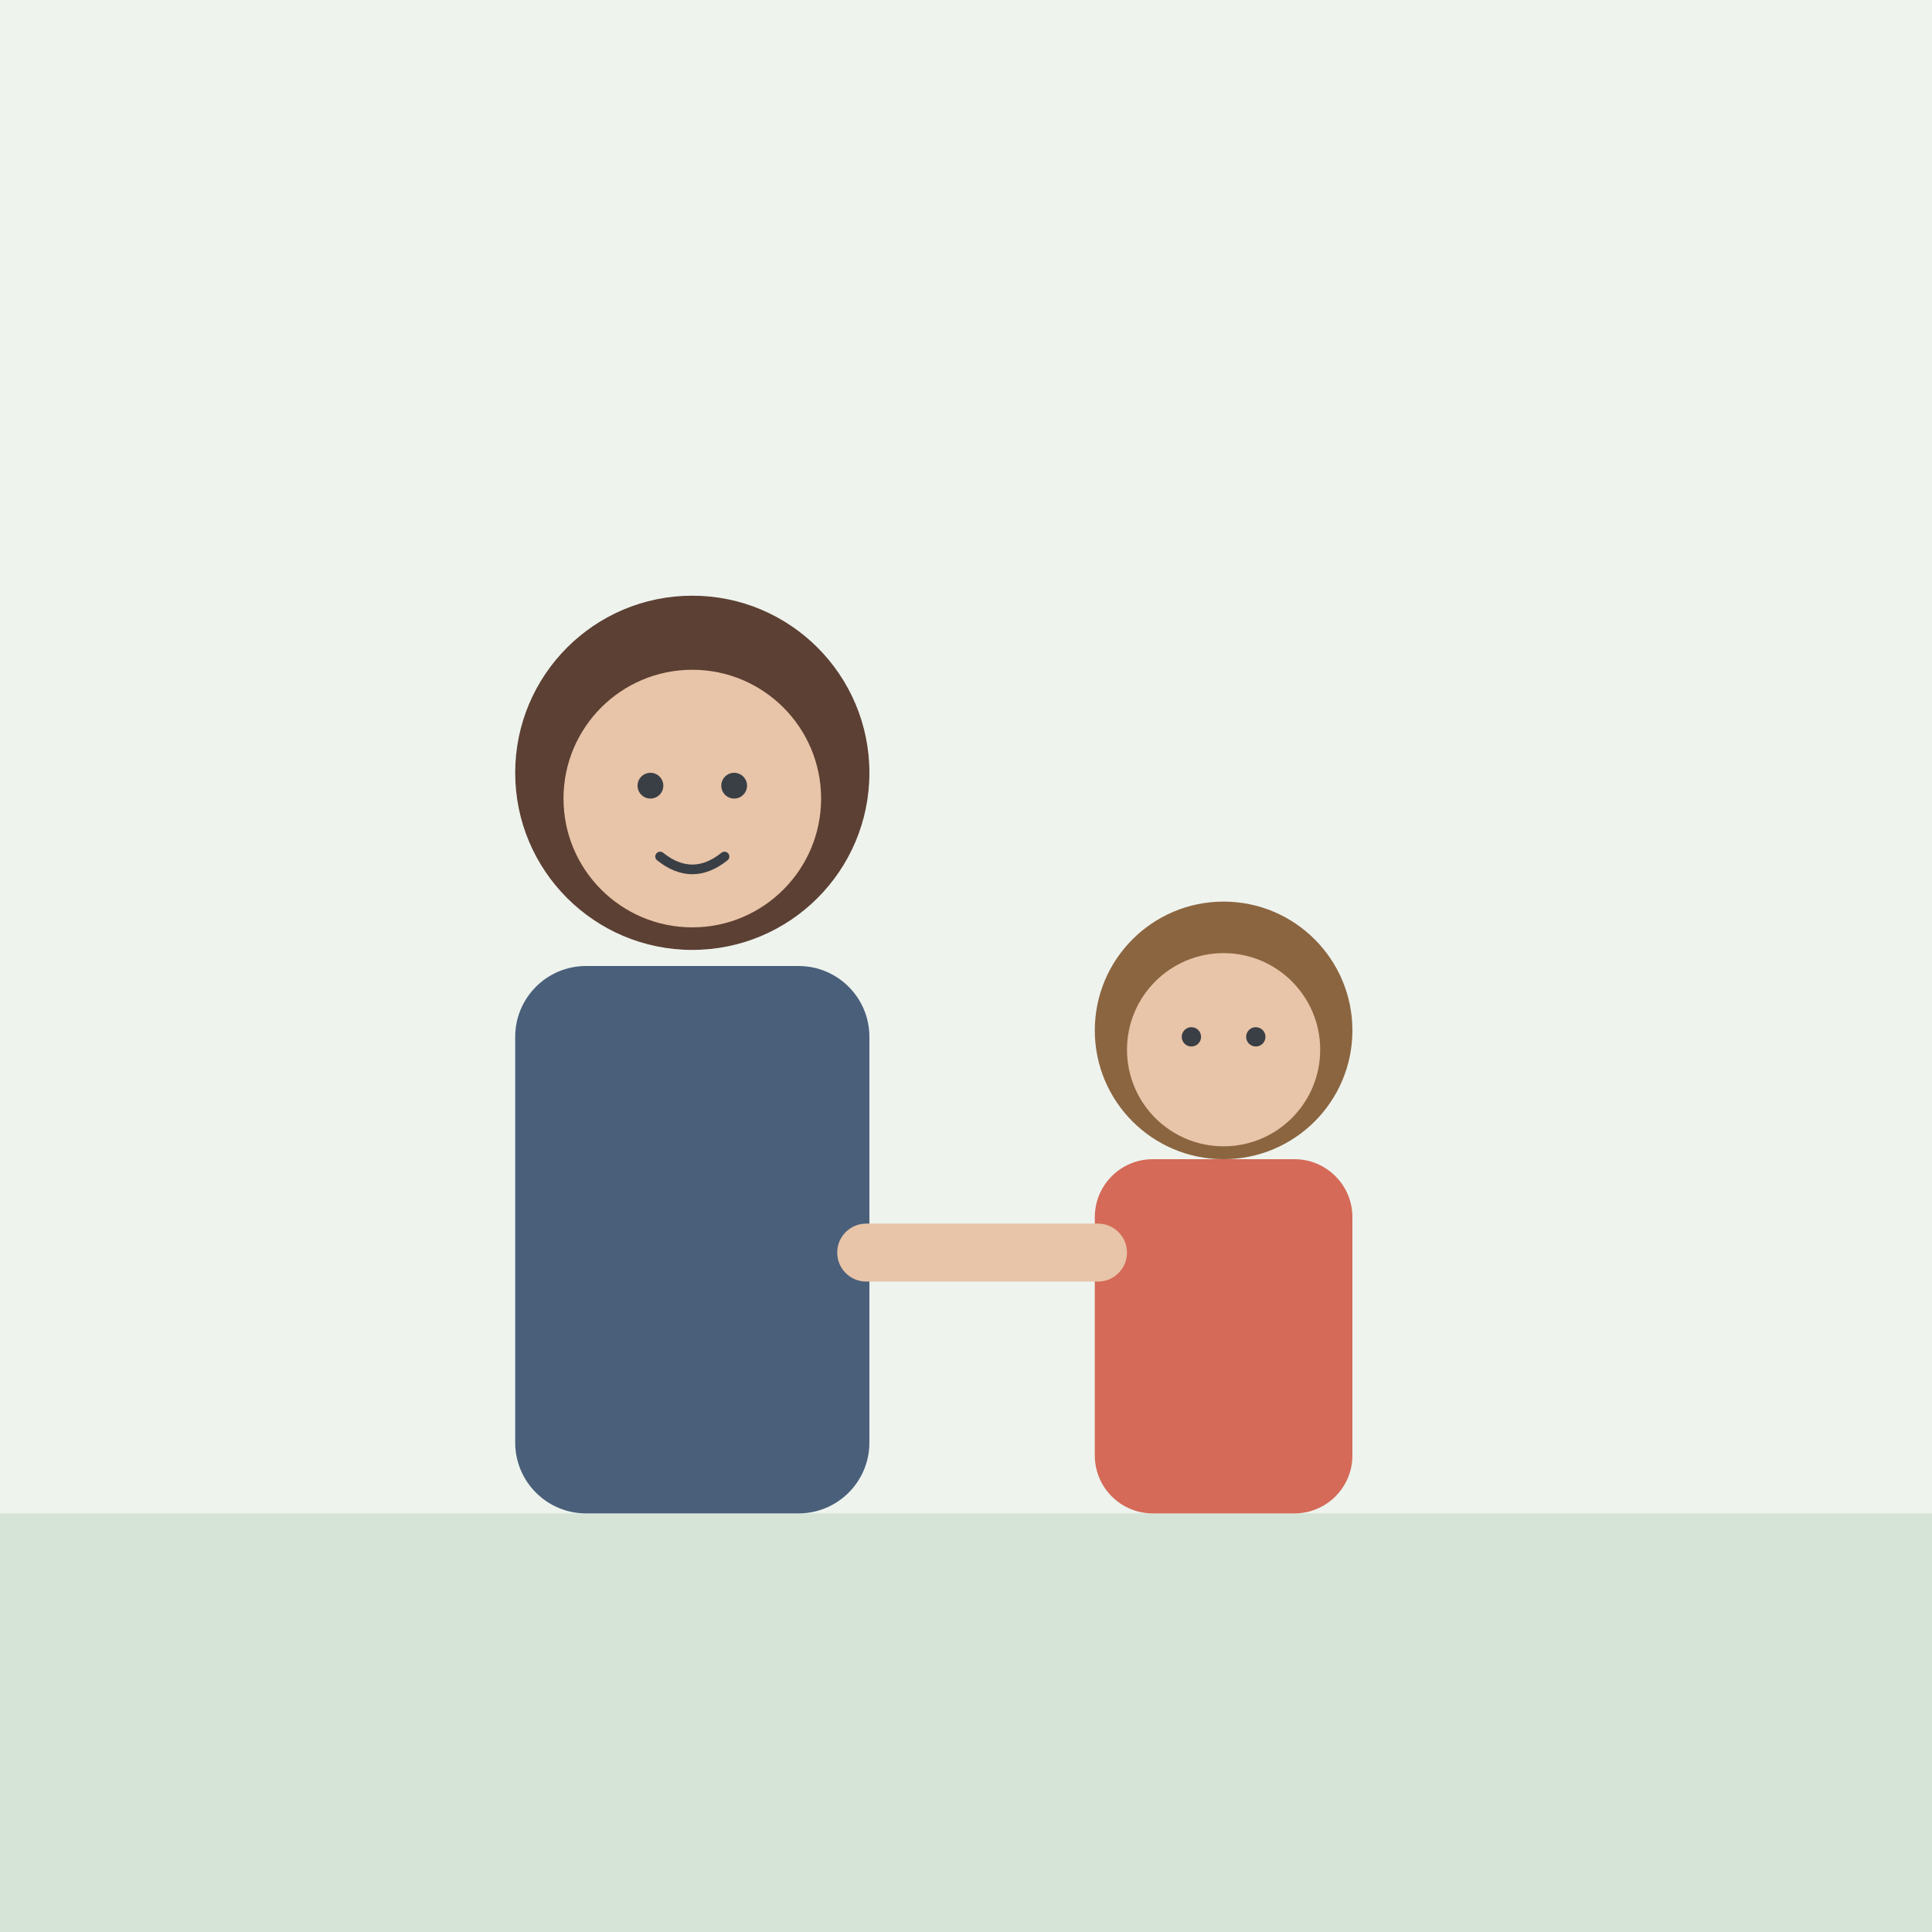
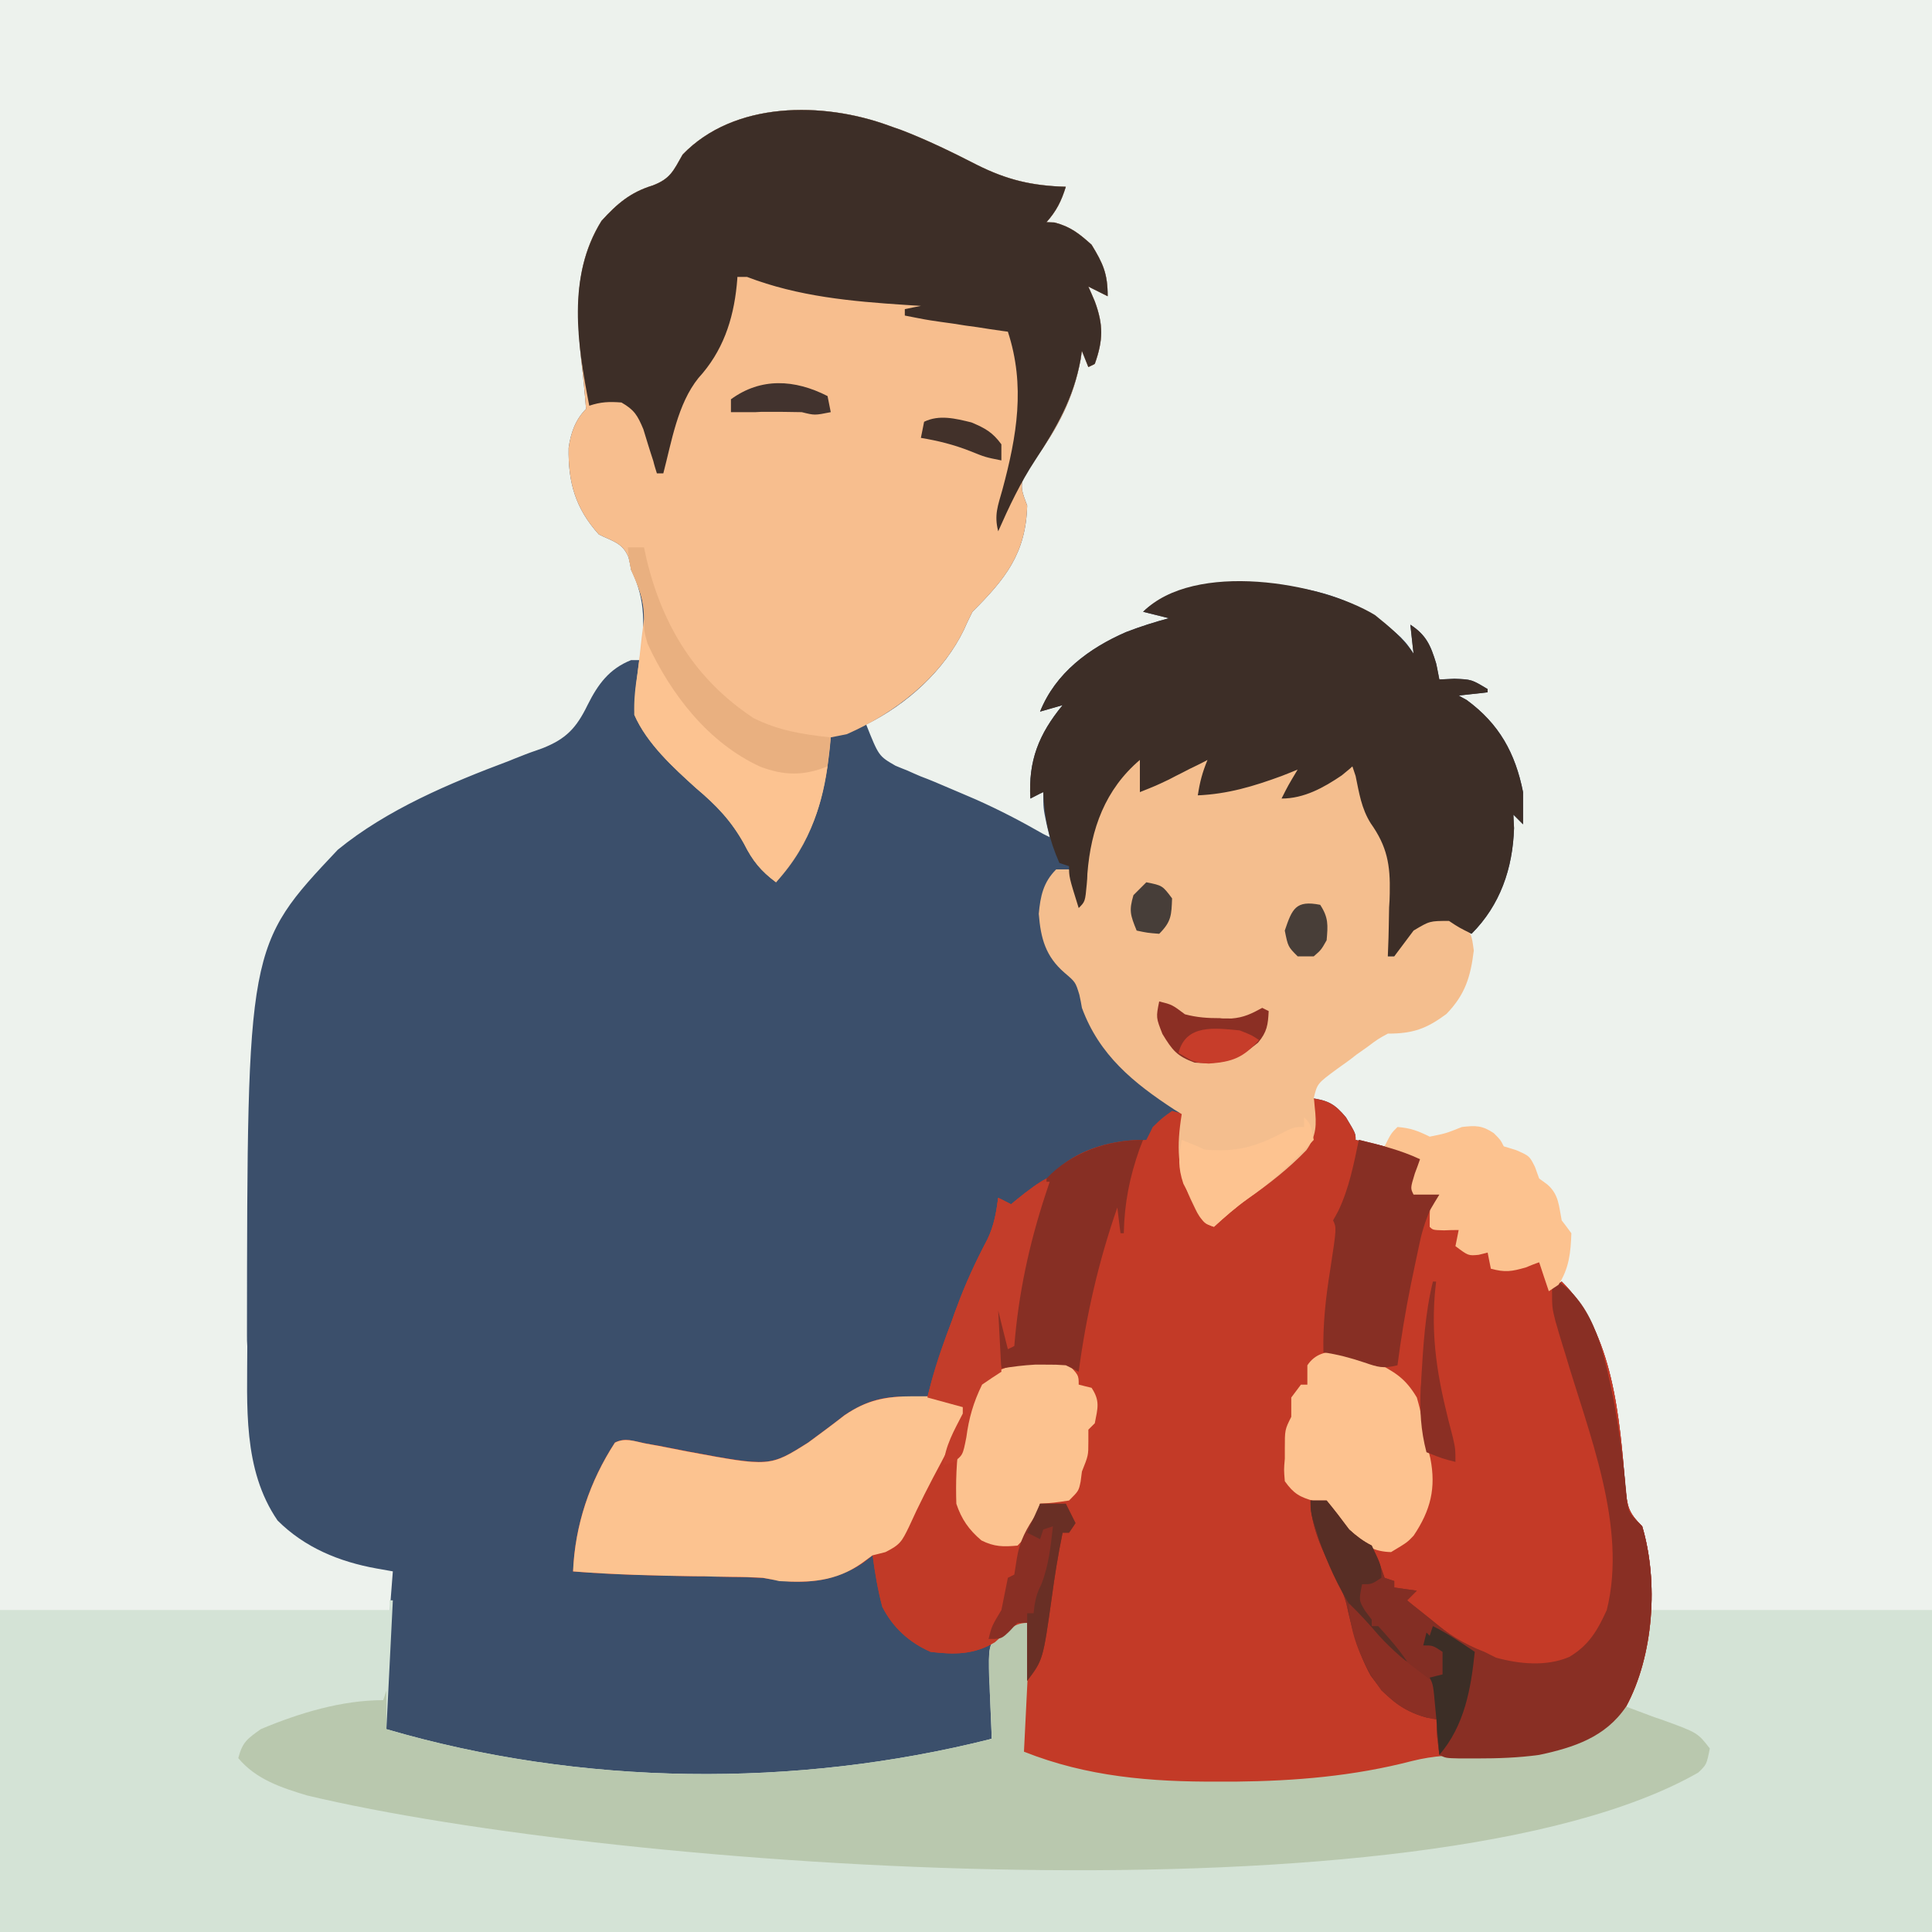
- <svg xmlns="http://www.w3.org/2000/svg" width="600" height="600" viewBox="0 0 600 600" role="img" aria-label="Father">
-   <rect width="600" height="600" fill="#EEF3EE" />
-   <rect y="470" width="600" height="130" fill="#D5E4D7" />
-   <rect x="160" y="300" width="110" height="170" rx="22" fill="#4A5F7A" />
-   <circle cx="215" cy="240" r="55" fill="#5C4033" />
-   <circle cx="215" cy="248" r="40" fill="#E8C4A8" />
-   <circle cx="202" cy="244" r="4" fill="#3A3F45" />
-   <circle cx="228" cy="244" r="4" fill="#3A3F45" />
-   <path d="M205 266 Q215 274 225 266" fill="none" stroke="#3A3F45" stroke-width="3" stroke-linecap="round" />
-   <rect x="340" y="360" width="80" height="110" rx="18" fill="#D46A57" />
-   <circle cx="380" cy="320" r="40" fill="#8B6540" />
-   <circle cx="380" cy="326" r="30" fill="#E8C4A8" />
-   <circle cx="370" cy="322" r="3" fill="#3A3F45" />
-   <circle cx="390" cy="322" r="3" fill="#3A3F45" />
-   <rect x="260" y="380" width="90" height="18" rx="9" fill="#E8C4A8" />
+ <svg xmlns="http://www.w3.org/2000/svg" version="1.1" width="600" height="600" viewBox="0 0 600 600" role="img" aria-label="Father">
+   <path d="M0 0 C198 0 396 0 600 0 C600 198 600 396 600 600 C402 600 204 600 0 600 C0 402 0 204 0 0 Z " fill="#EDF2ED" transform="translate(0,0)" />
+   <path d="M0 0 C1.2 0.4 2.4 0.9 3.7 1.3 C11.8 4.4 19.6 8.2 27.4 12.2 C36.8 16.9 44.5 18.7 55 19 C53.6 23.5 52.1 26.5 49 30 C49.8 30 50.6 30.1 51.5 30.1 C56.5 31.4 59.2 33.6 63 37 C66.6 42.9 68 46 68 53 C66 52 64 51 62 50 C62.7 51.5 63.3 53 64 54.6 C66.7 61.9 66.6 66.7 64 74 C63.3 74.3 62.7 74.7 62 75 C61.3 73.3 60.7 71.7 60 70 C59.9 70.9 59.7 71.7 59.6 72.6 C57.6 83.4 53.7 91.7 47.5 100.7 C46.6 101.9 45.8 103.1 44.9 104.4 C44.5 104.9 44.5 104.9 42.5 107.7 C40.5 112 41.4 113.7 43 118 C42.6 133 36.1 140.9 26 151 C25.1 152.8 24.2 154.6 23.4 156.5 C17.2 169.3 5.7 179.7 -7 186 C-3.1 195.8 -3.1 195.8 2.1 198.8 C3.3 199.3 4.5 199.8 5.8 200.3 C7.1 200.9 8.5 201.5 9.9 202.1 C11.3 202.6 12.7 203.2 14.2 203.8 C17.1 205 20 206.3 22.9 207.5 C24.3 208.1 25.7 208.7 27.1 209.3 C34.3 212.5 41.2 216.1 48 220 C48.7 220.3 49.3 220.7 50 221 C49.7 219.6 49.3 218.2 49 216.8 C48 212 48 212 48 207 C47.3 207.3 47.3 207.3 44 209 C43.3 197.3 46.6 189 54 180 C52.8 180.3 52.8 180.3 47 182 C51.8 170 62.2 162.3 73.7 157.3 C78.1 155.6 82.5 154.2 87 153 C84.4 152.3 81.7 151.7 79 151 C86.9 143.1 104.4 142.9 114.7 142.6 C131.9 142.8 146.3 147.1 159 158.9 C161 161 161 161 163 164 C162.7 161 162.3 158.1 162 155 C166.9 158.2 168.3 161.4 170 167 C170.3 168.7 170.7 170.3 171 172 C172.5 171.9 174.1 171.9 175.7 171.8 C181 172 181 172 186 175 C186 175.3 186 175.7 186 176 C183 176.3 180.1 176.7 177 177 C177.8 177.5 178.6 177.9 179.5 178.4 C189.6 185.8 194.6 194.9 197 207 C197 210.3 197 213.7 197 217 C196.5 216.5 196.5 216.5 194 214 C194 214.7 194 214.7 194.2 218.2 C193.8 230.7 189.9 242.1 181 251 C177 249 177 249 174 247 C168 247 168 247 163 250 C161 252.7 159 255.3 157 258 C156.3 258 155.7 258 155 258 C155 257.1 155.1 256.2 155.1 255.3 C155.3 251.1 155.3 246.9 155.4 242.8 C155.5 241.3 155.6 239.9 155.6 238.4 C155.8 229.6 154.8 223.9 149.7 216.7 C146.8 212.1 146.1 207.3 145 202 C144.7 201 144.3 200 144 199 C142.9 199.9 141.8 200.8 140.7 201.8 C135.1 205.6 129 209 122 209 C124 205 124 205 127 200 C125.4 200.7 123.7 201.3 122 202 C113.3 205.2 105.3 207.6 96 208 C96.6 203.9 97.4 200.9 99 197 C97.9 197.6 96.8 198.1 95.7 198.7 C95 199 95 199 91.3 200.9 C89.9 201.6 88.5 202.3 87 203.1 C83 205 83 205 78 207 C78 203.7 78 200.4 78 197 C67.2 206.2 62.8 218.4 61.7 232.3 C61.7 233.4 61.6 234.4 61.5 235.6 C61 241 61 241 59 243 C58.5 241 58.5 241 56 231 C51 233 51 233 49.2 236 C46.6 244.9 47.8 251.9 52 260 C53.2 260.9 54.3 261.9 55.5 262.8 C59.9 266.8 60.5 270.1 62 275.7 C66.1 289.2 76.5 296.6 87.9 304 C91 306 91 306 92 307 C92.2 311.2 92 315 91.2 319.2 C90.9 325 92.3 328 94.9 333.1 C95.7 334.6 96.4 336.1 97.2 337.6 C97.8 338.7 98.4 339.8 99 341 C102.6 339.2 105.1 337.4 108.2 334.8 C111.6 331.9 115.1 329.2 118.7 326.4 C120.1 325.3 121.5 324.2 123 323 C124.5 321.8 126 320.6 127.6 319.4 C132.2 313.5 131.8 309.2 131 302 C136.4 302.7 138.5 303.8 142 308 C145 313 145 313 145 315 C145.9 315.2 146.7 315.4 147.6 315.6 C153.7 316.9 159.4 318.2 165 321 C164.5 322.4 164 323.9 163.4 325.4 C162 330 162 330 163 332 C165.6 332 168.3 332 171 332 C170.3 333.3 169.7 334.6 169 336 C169 338 169 340 169 342 C170.1 342 171.2 342 172.3 342 C174.5 342 176.8 342 179 342 C178.3 342.7 177.7 343.3 177 344 C177.3 345.6 177.7 347.3 178 349 C182 350 182 350 187 349 C187 351 187 353 187 355 C192.1 354.5 197 354 202 353 C203.3 355.6 204.6 358.3 206 361 C207 360.3 208 359.7 209 359 C225.1 374.8 227 401.6 228.8 423 C229.4 428.9 229.6 430.6 234 435 C239.1 452.2 237.6 475.1 229 491 C222.6 500.5 212.8 503.7 202 506 C196.1 506.9 190.4 507 184.4 506.9 C175.1 506.7 166.7 507.1 157.7 509.9 C123.7 519.9 76.2 519.6 43 507 C41 505 41 505 41 501.1 C41.1 499.4 41.1 497.8 41.2 496.1 C41.3 494.3 41.4 492.5 41.5 490.6 C41.6 488.7 41.8 486.8 41.9 484.9 C42 483 42.1 481.1 42.2 479.1 C42.5 474.4 42.7 469.7 43 465 C40 465 40 465 36.4 467 C31.3 473 32 478.7 32.1 486.4 C32 487.8 32 489.2 32 490.6 C32 494.1 32 497.5 32 501 C4.2 510.7 -25.2 512.4 -54.4 512.3 C-55.5 512.3 -56.5 512.3 -57.6 512.3 C-142.9 512.1 -142.9 512.1 -157 498 C-156.8 481.7 -155.2 465.3 -154 449 C-155.7 448.7 -157.4 448.4 -159.1 448.1 C-170.7 446 -181.4 441.6 -189.8 433.2 C-200.7 417.3 -199.2 397.5 -199.2 379.1 C-199.3 377.9 -199.3 376.8 -199.3 375.6 C-199.2 254.7 -199.2 254.7 -171.1 224.9 C-155.8 212.4 -136.3 204.2 -117.9 197.3 C-116.8 196.8 -115.6 196.4 -114.4 195.9 C-112.2 195 -109.9 194.2 -107.6 193.4 C-100.2 190.5 -97 187.1 -93.5 179.9 C-90.3 173.5 -86.8 168.7 -80 166 C-79 166 -78 166 -77 166 C-76 155.6 -75.2 147.6 -80 138 C-80.2 136.7 -80.5 135.4 -80.8 134.1 C-82.6 129.6 -85.7 129.1 -90 127 C-97.3 118.9 -99.6 110.8 -99.4 100.1 C-98.8 95.6 -97.3 91.3 -94 88 C-94.4 82.9 -94.9 77.8 -95.5 72.8 C-97.1 57.5 -97.5 42.9 -89.2 29.6 C-84.4 24.3 -80.2 20.7 -73.3 18.6 C-67.8 16.5 -66.9 14.1 -64 9 C-48 -7.6 -20.5 -7.5 0 0 Z " fill="#3B4F6B" transform="translate(276,39)" />
+   <path d="M0 0 C0.3 0 0.7 0 1 0 C0.3 13.3 -0.3 26.7 -1 40 C59.4 57.7 126 58.4 187 43 C187 42.1 186.9 41.3 186.9 40.4 C186.7 36.4 186.6 32.5 186.4 28.5 C186.4 27.1 186.3 25.8 186.2 24.4 C186 14.4 186 14.4 189 10.2 C191.5 8 191.5 8 196 5 C197 5.7 198 6.3 199 7 C198.3 20.2 197.7 33.4 197 47 C216.6 54.8 236.4 56.4 257.4 56.3 C258.3 56.3 258.3 56.3 262.7 56.3 C281.4 56.1 299.4 54.6 317.5 49.9 C324.3 48.2 330.6 47.9 337.6 48.1 C353 48.1 369.2 47.2 381 36 C387.3 26.2 388.9 16.4 390 5 C390.3 4.3 390.7 3.7 391 3 C420 3 449.1 3 479 3 C479 36 479 69 479 103 C281 103 83 103 -121 103 C-121 70 -121 37 -121 3 C-81.1 3 -41.1 3 0 3 C0 2 0 1 0 0 Z " fill="#D4E3D6" transform="translate(121,497)" />
+   <path d="M0 0 C5.4 0.7 7.5 1.8 11 6 C14 11 14 11 14 13 C14.9 13.2 15.7 13.4 16.6 13.6 C22.7 14.9 28.4 16.2 34 19 C33.5 20.4 33 21.9 32.4 23.4 C31 28 31 28 32 30 C34.6 30 37.3 30 40 30 C39.3 31.3 38.7 32.6 38 34 C38 36 38 38 38 40 C39.1 40 40.2 40 41.3 40 C43.5 40 45.8 40 48 40 C47.3 40.7 46.7 41.3 46 42 C46.3 43.6 46.7 45.3 47 47 C51 48 51 48 56 47 C56 49 56 51 56 53 C61.1 52.5 66 52 71 51 C71.7 52.3 71.7 52.3 75 59 C76 58.3 77 57.7 78 57 C94.1 72.8 96 99.6 97.8 121 C98.4 126.9 98.6 128.6 103 133 C108.1 150.2 106.6 173.1 98 189 C91.6 198.5 81.8 201.7 71 204 C65.1 204.9 59.4 205 53.4 204.9 C44.1 204.7 35.7 205.1 26.7 207.9 C-7.3 217.9 -54.8 217.6 -88 205 C-90 203 -90 203 -90 199.1 C-89.9 197.4 -89.9 195.8 -89.8 194.1 C-89.7 192.3 -89.6 190.5 -89.5 188.6 C-89.4 186.7 -89.2 184.8 -89.1 182.9 C-89 181 -88.9 179.1 -88.8 177.1 C-88.5 172.4 -88.3 167.7 -88 163 C-92.6 163 -94.6 166.1 -98 169 C-104.5 172.9 -110.6 172.9 -118 172 C-124.6 169.1 -129.7 164.5 -133 158 C-134.4 152.7 -135.3 147.4 -136 142 C-137 142.8 -137.9 143.5 -138.9 144.3 C-148.7 150.8 -158.8 151.2 -170 149 C-173.2 148.9 -176.4 148.8 -179.6 148.7 C-181.5 148.7 -183.4 148.6 -185.3 148.6 C-187.4 148.6 -189.4 148.5 -191.4 148.5 C-203.9 148.3 -216.5 148 -229 147 C-228.4 132.6 -223.9 119.1 -216 107 C-212.9 105.4 -210.3 106.6 -206.9 107.2 C-205.4 107.5 -203.9 107.8 -202.4 108 C-199.4 108.6 -196.3 109.2 -193.2 109.8 C-167.9 114.5 -167.9 114.5 -156 107 C-152.2 104.2 -148.4 101.4 -144.7 98.5 C-138.4 94.3 -133.1 92.6 -125.5 92.8 C-124.3 92.8 -123 92.9 -121.8 92.9 C-120.9 92.9 -119.9 93 -119 93 C-118.8 92.2 -118.8 92.2 -117.8 88.3 C-116 81.6 -113.7 75.2 -111.2 68.7 C-110.8 67.5 -110.4 66.3 -109.9 65.1 C-107.2 57.7 -104 50.8 -100.3 43.8 C-98.3 39.6 -97.6 35.6 -97 31 C-96.3 31.3 -96.3 31.3 -93 33 C-92.3 32.4 -92.3 32.4 -88.8 29.6 C-84 26 -84 26 -80 24 C-79.4 23.2 -78.7 22.5 -78.1 21.7 C-70.5 15.1 -60.8 13.4 -51 13 C-50.3 11.7 -49.7 10.4 -49 9 C-46.1 6.2 -46.1 6.2 -43 4 C-42.3 4.2 -42.3 4.2 -39 5 C-38.9 9.2 -39 13.1 -39.8 17.2 C-40.1 23 -38.7 26 -36.1 31.1 C-35.7 31.8 -35.7 31.8 -33.8 35.6 C-33.2 36.7 -32.6 37.8 -32 39 C-28.4 37.2 -25.9 35.4 -22.8 32.8 C-19.4 29.9 -15.9 27.2 -12.3 24.4 C-11.6 23.9 -11.6 23.9 -8 21 C-6.5 19.8 -5 18.6 -3.4 17.4 C1.2 11.5 0.8 7.2 0 0 Z " fill="#C33A27" transform="translate(407,341)" />
+   <path d="M0 0 C1.2 0.4 2.4 0.9 3.7 1.3 C11.8 4.4 19.6 8.2 27.4 12.2 C36.8 16.9 44.5 18.7 55 19 C53.6 23.5 52.1 26.5 49 30 C49.8 30 50.6 30.1 51.5 30.1 C56.5 31.4 59.2 33.6 63 37 C66.6 42.9 68 46 68 53 C66 52 64 51 62 50 C62.7 51.5 63.3 53 64 54.6 C66.7 61.9 66.6 66.7 64 74 C63.7 74.2 63.7 74.2 62 75 C61.3 73.3 60.7 71.7 60 70 C59.9 70.4 59.9 70.4 59.6 72.6 C57.6 83.4 53.7 91.7 47.5 100.7 C46.6 101.9 45.8 103.1 44.9 104.4 C44.5 104.9 44.5 104.9 42.5 107.7 C40.5 112 41.4 113.7 43 118 C42.6 133 36.1 140.9 26 151 C25.1 152.8 24.2 154.6 23.4 156.5 C16.1 171.5 2 182.4 -13 189 C-14.6 189.3 -16.3 189.7 -18 190 C-18.1 191.1 -18.2 192.2 -18.3 193.4 C-20.1 209.5 -23.8 222.8 -35 235 C-39.7 231.5 -42.3 228.3 -44.9 223.1 C-48.9 215.9 -53.5 211.1 -59.8 205.8 C-67 199.3 -75.1 191.9 -79 183 C-78.9 178.5 -78.6 174.5 -78 170 C-77.5 166.3 -77.1 162.5 -76.7 158.8 C-76.5 157 -76.2 155.2 -76 153.3 C-76 147.3 -77.5 143.5 -80 138 C-80.2 136.7 -80.5 135.4 -80.8 134.1 C-82.6 129.6 -85.7 129.1 -90 127 C-97.3 118.9 -99.6 110.8 -99.4 100.1 C-98.8 95.6 -97.3 91.3 -94 88 C-94.4 82.9 -94.9 77.8 -95.5 72.8 C-97.1 57.5 -97.5 42.9 -89.2 29.6 C-84.4 24.3 -80.2 20.7 -73.3 18.6 C-67.8 16.5 -66.9 14.1 -64 9 C-48 -7.6 -20.5 -7.5 0 0 Z " fill="#F7BE8E" transform="translate(276,39)" />
+   <path d="M0 0 C6.6 1.6 12.8 3.1 19 6 C18.5 7.4 18 8.9 17.4 10.4 C16 15 16 15 17 17 C19.6 17 22.3 17 25 17 C24.3 18.3 23.7 19.6 23 21 C23 23 23 25 23 27 C24.1 27 25.2 27 26.3 27 C28.5 27 30.8 27 33 27 C32.3 27.7 31.7 28.3 31 29 C31.2 29.8 31.2 29.8 32 34 C36 35 36 35 41 34 C41 36 41 38 41 40 C46.1 39.5 51 39 56 38 C57.3 40.6 58.6 43.3 60 46 C61 45.3 62 44.7 63 44 C79.1 59.8 81 86.6 82.8 108 C83.4 113.9 83.6 115.6 88 120 C93.1 137.2 91.6 160.1 83 176 C76.6 185.5 66.8 188.7 56 191 C49.5 191.9 43.1 192.1 36.6 192.1 C35.7 192.1 35.7 192.1 31.3 192.1 C27 192 27 192 25 191 C23.9 182.2 23.9 182.2 25 180 C23.7 179.8 22.4 179.6 21.1 179.4 C13 177.2 8.5 173.1 3.7 166.4 C-0.2 159.4 -2.2 151.7 -3.9 143.9 C-4.9 140.4 -6.2 137.6 -7.9 134.3 C-11.4 127.5 -15 119.7 -15 112 C-13.4 112 -11.7 112 -10 112 C-7.6 114.9 -5.3 117.9 -3 121 C0.4 124.2 2.5 125.2 7 127 C12.5 125.9 13.5 125.2 17 121 C22.4 111.1 22.7 104.9 20 94 C19.7 92.7 19.4 91.4 19.2 90 C18.8 88.6 18.5 87.2 18.2 85.8 C18 85.1 18 85.1 17.3 81.7 C15.4 76.2 12.4 73.9 7.6 70.9 C1.5 68.4 -4.6 67.2 -11 66 C-11.2 57.3 -10.3 49.1 -8.9 40.4 C-6.9 27.3 -6.9 27.3 -8 25 C-7.4 24 -6.9 23 -6.3 21.9 C-3 14.9 -1.6 7.6 0 0 Z " fill="#C43A27" transform="translate(422,354)" />
+   <path d="M0 0 C1 4 1 4 1 10 C3.8 8.7 6.5 7.4 9.2 6.1 C10.8 5.4 12.3 4.7 13.9 3.9 C16.6 2.7 19.3 1.3 22 0 C20.7 4 19.3 8 18 12 C28.6 9.9 38.2 7.5 48 3 C49 2.7 50 2.3 51 2 C51 2.7 51 3.3 51 4 C50.3 4 49.7 4 49 4 C48.3 5.7 47.7 7.3 47 9 C46 10.3 45 11.6 44 13 C52.1 10.6 58.1 7.8 65 3 C66 3 67 3 68 3 C68.2 4.8 68.5 6.5 68.7 8.4 C70 16.6 73.8 22.9 78 30 C78.4 33.1 78.4 33.1 78.3 36.5 C78.3 37.7 78.3 38.9 78.3 40.2 C78.3 41.5 78.3 42.7 78.2 44.1 C78.2 45.3 78.2 46.6 78.2 47.9 C78.2 57.4 78.2 57.4 77 62 C77.7 62 78.3 62 79 62 C79.7 60.7 80.3 59.4 81 58 C83.8 54 85.6 52.6 90 50 C96 50 96 50 99.9 51.8 C103 55 103 55 103.7 60.2 C102.7 68.4 101 73.9 95.2 79.9 C89 84.5 84.8 86 77 86 C73.9 87.7 73.9 87.7 70.7 90.1 C69.6 90.9 68.4 91.7 67.3 92.5 C66.2 93.4 65.1 94.2 64 95 C63.1 95.7 62.1 96.3 61.2 97 C55.1 101.5 55.1 101.5 54 106 C54.1 106.5 54.1 106.5 54.3 108.8 C54.9 114.2 54.9 117.7 51.7 122.2 C46.2 127.9 40.1 132.7 33.6 137.2 C29.8 139.9 26.4 142.9 23 146 C18.5 144.5 17.9 141.7 15.8 137.5 C11.5 128.3 11.4 120.9 13 111 C12.2 110.5 11.5 110.1 10.7 109.6 C-2 101.3 -12.6 92.7 -18 78 C-18.2 76.7 -18.5 75.3 -18.8 73.9 C-20 70 -20 70 -23.4 67.1 C-29.3 62 -30.8 56.4 -31.4 48.8 C-30.9 43.3 -30 39 -26 35 C-24.7 35 -23.4 35 -22 35 C-20.7 38.3 -19.4 41.6 -18 45 C-17.9 44.4 -17.9 44.4 -17.7 41.4 C-16 24.6 -12.9 11.9 0 0 Z " fill="#F4BE8E" transform="translate(354,235)" />
+   <path d="M0 0 C1 0.7 2 1.3 3 2 C2.3 15.2 1.7 28.4 1 42 C20.6 49.8 40.4 51.4 61.4 51.3 C62.3 51.3 62.3 51.3 66.7 51.3 C85.4 51.1 103.4 49.6 121.5 44.9 C128.3 43.2 134.6 42.9 141.6 43.1 C157.8 43.1 172.2 41.8 185 31 C186 30 187 29 188 28 C190.7 29 193.3 30 196 31 C196.5 31.2 196.5 31.2 199.2 32.1 C210.2 36.1 210.2 36.1 214 41 C213 46 213 46 210.4 48.5 C126.3 96.5 -125.1 78.6 -221.6 55.6 C-229.6 53.2 -237.5 50.6 -243 44 C-241.7 39 -240.2 38 -236 35 C-224.1 30 -210.9 26 -198 26 C-197.8 25.5 -197.8 25.5 -197 23 C-197 27 -197 30.9 -197 35 C-136.6 52.7 -70 53.4 -9 38 C-9 37.1 -9.1 36.3 -9.1 35.4 C-9.3 31.4 -9.4 27.5 -9.6 23.5 C-9.6 22.1 -9.7 20.8 -9.8 19.4 C-10 9.4 -10 9.4 -7 5.2 C-4.5 3 -4.5 3 0 0 Z " fill="#B9C8AE" transform="translate(317,502)" />
+   <path d="M0 0 C1.2 0.4 2.4 0.9 3.7 1.3 C11.8 4.4 19.6 8.2 27.4 12.2 C36.8 16.9 44.5 18.7 55 19 C53.6 23.5 52.1 26.5 49 30 C49.8 30 50.6 30.1 51.5 30.1 C56.5 31.4 59.2 33.6 63 37 C66.6 42.9 68 46 68 53 C66 52 64 51 62 50 C62.7 51.5 63.3 53 64 54.6 C66.7 61.9 66.6 66.7 64 74 C63.7 74.2 63.7 74.2 62 75 C61.3 73.3 60.7 71.7 60 70 C59.9 70.4 59.9 70.4 59.6 72.6 C57.4 84.7 52.2 93.7 45.5 103.9 C40.9 110.9 37.4 118.3 34 126 C32.7 120.9 33.9 118.1 35.3 113.1 C39.8 96.4 42.5 80.8 37 64 C36.1 63.9 36.1 63.9 31.3 63.2 C28.8 62.8 26.3 62.4 23.8 62.1 C22.6 61.9 21.3 61.7 20 61.5 C19.4 61.4 19.4 61.4 16.4 61 C15.8 60.9 15.8 60.9 13 60.5 C10.4 60.1 7.7 59.5 5 59 C5 58.3 5 57.7 5 57 C6.6 56.7 8.3 56.3 10 56 C8.4 55.9 6.9 55.8 5.3 55.7 C-11.6 54.6 -28.1 53.1 -44 47 C-45 47 -46 47 -47 47 C-47 47.4 -47 47.4 -47.2 49.6 C-48.3 60.5 -51.6 70.2 -59.1 78.4 C-65.6 86.5 -67.4 98.1 -70 108 C-70.7 108 -71.3 108 -72 108 C-72.4 106.7 -72.8 105.5 -73.1 104.2 C-73.6 102.6 -74.2 100.9 -74.7 99.2 C-75.2 97.6 -75.7 96 -76.2 94.3 C-78 90 -79 88.3 -83 86 C-86.8 85.7 -89.4 85.8 -93 87 C-96.7 67.8 -100 47 -89.2 29.6 C-84.4 24.3 -80.2 20.7 -73.3 18.6 C-67.8 16.5 -66.9 14.1 -64 9 C-48 -7.6 -20.5 -7.5 0 0 Z " fill="#3D2E27" transform="translate(276,39)" />
+   <path d="M0 0 C-0.2 0.5 -0.2 0.5 -1.1 2.8 C-4.2 11.6 -5.8 19.6 -6 29 C-6.3 29 -6.7 29 -7 29 C-7.3 26.4 -7.7 23.7 -8 21 C-13.8 37.6 -17.7 54.6 -20 72 C-21.3 71.3 -22.6 70.7 -24 70 C-32.8 69 -40.1 70.2 -48 74 C-55.9 82.1 -56.5 98 -57.4 108.8 C-56.8 115.1 -54.9 119.3 -50.2 123.5 C-46.1 125.4 -43.5 125.6 -39 125 C-35.3 121.7 -33.8 117.6 -32 113 C-29.4 113 -26.7 113 -24 113 C-23 115 -22 117 -21 119 C-21.7 120 -22.3 121 -23 122 C-23.7 122 -24.3 122 -25 122 C-26.4 128.8 -27.5 135.6 -28.4 142.4 C-31.1 161.5 -31.1 161.5 -36 168 C-36 162.1 -36 156.1 -36 150 C-40.6 150 -42.6 153.1 -46 156 C-52.5 159.9 -58.6 159.9 -66 159 C-72.6 156.1 -77.7 151.5 -81 145 C-82.4 139.7 -83.3 134.4 -84 129 C-85 129.8 -85.9 130.5 -86.9 131.3 C-96.7 137.8 -106.8 138.2 -118 136 C-121.2 135.9 -124.4 135.8 -127.6 135.7 C-129.5 135.7 -131.4 135.6 -133.3 135.6 C-135.4 135.6 -137.4 135.5 -139.4 135.5 C-151.9 135.3 -164.5 135 -177 134 C-176.4 119.6 -171.9 106.1 -164 94 C-160.9 92.4 -158.3 93.6 -154.9 94.2 C-153.4 94.5 -151.9 94.8 -150.4 95 C-147.4 95.6 -144.3 96.2 -141.2 96.8 C-115.9 101.5 -115.9 101.5 -104 94 C-100.2 91.2 -96.4 88.4 -92.7 85.5 C-86.4 81.3 -81.1 79.6 -73.5 79.8 C-72.3 79.8 -71 79.9 -69.8 79.9 C-68.9 79.9 -67.9 80 -67 80 C-66.8 79.2 -66.8 79.2 -65.8 75.3 C-64 68.6 -61.7 62.2 -59.2 55.7 C-58.8 54.5 -58.4 53.3 -57.9 52.1 C-55.2 44.7 -52 37.8 -48.3 30.8 C-46.3 26.6 -45.6 22.6 -45 18 C-44.3 18.3 -44.3 18.3 -41 20 C-40.3 19.4 -40.3 19.4 -36.8 16.6 C-32 13 -32 13 -28 11 C-27.4 10.2 -26.7 9.5 -26.1 8.7 C-19.1 2.6 -9.1 0 0 0 Z " fill="#C13A27" transform="translate(355,354)" />
+   <path d="M0 0 C4.5 3.6 8.8 7.2 12 12 C11.8 10.5 11.8 10.5 11 3 C15.9 6.2 17.3 9.4 19 15 C19.2 15.8 19.2 15.8 20 20 C20.8 20 20.8 20 24.7 19.8 C30 20 30 20 35 23 C35 23.3 35 23.7 35 24 C33.5 24.2 33.5 24.2 26 25 C26.8 25.5 27.6 25.9 28.5 26.4 C38.6 33.8 43.6 42.9 46 55 C46 58.3 46 61.7 46 65 C45 64 44 63 43 62 C43.1 63.4 43.1 64.8 43.2 66.2 C42.8 78.7 38.9 90.1 30 99 C26 97 26 97 23 95 C17 95 17 95 12 98 C10 100.7 8 103.3 6 106 C5.3 106 4.7 106 4 106 C4 105.1 4.1 104.2 4.1 103.3 C4.3 99.1 4.3 94.9 4.4 90.8 C4.5 89.3 4.6 87.9 4.6 86.4 C4.8 77.6 3.8 71.9 -1.3 64.7 C-4.2 60.1 -4.9 55.3 -6 50 C-6.3 49 -6.7 48 -7 47 C-7.5 47.5 -7.5 47.5 -10.3 49.8 C-15.9 53.6 -22 57 -29 57 C-27 53 -27 53 -24 48 C-25.6 48.7 -27.3 49.3 -29 50 C-37.7 53.2 -45.7 55.6 -55 56 C-54.4 51.9 -53.6 48.9 -52 45 C-52.5 45.3 -52.5 45.3 -55.3 46.7 C-56.8 47.4 -58.2 48.1 -59.7 48.9 C-61.1 49.6 -62.5 50.3 -64 51.1 C-68 53 -68 53 -73 55 C-73 51.7 -73 48.4 -73 45 C-83.8 54.2 -88.2 66.4 -89.3 80.3 C-89.3 81.4 -89.4 82.4 -89.5 83.6 C-90 89 -90 89 -92 91 C-95 81.4 -95 81.4 -95 78 C-96 77.7 -97 77.3 -98 77 C-101.3 69.5 -102.6 63.1 -103 55 C-103.7 55.3 -103.7 55.3 -107 57 C-107.7 45.3 -104.4 37 -97 28 C-99.3 28.7 -101.6 29.3 -104 30 C-99.2 18 -88.8 10.3 -77.3 5.3 C-72.9 3.6 -68.5 2.2 -64 1 C-66.6 0.3 -69.3 -0.3 -72 -1 C-56.1 -16.9 -17 -10.3 0 0 Z " fill="#3D2E27" transform="translate(427,191)" />
+   <path d="M0 0 C0.8 -0 0.8 -0 4.9 -0 C9.4 0.4 12.4 1.3 16.4 3.4 C14.7 9.5 11.7 14.8 8.8 20.4 C5.2 27.1 1.8 33.7 -1.3 40.6 C-3.5 45.1 -4 46.1 -8.6 48.4 C-9.9 48.7 -11.2 49.1 -12.6 49.4 C-13.7 50.2 -14.8 51 -16 51.9 C-24 57.5 -32.1 58 -41.6 57.4 C-43.2 57 -44.9 56.7 -46.6 56.4 C-49.8 56.2 -53 56.1 -56.1 56.1 C-58 56.1 -60 56 -61.9 56 C-63.9 55.9 -65.9 55.9 -67.9 55.9 C-80.5 55.7 -93 55.4 -105.6 54.4 C-105 40 -100.4 26.4 -92.6 14.4 C-89.4 12.8 -86.8 13.9 -83.4 14.6 C-82 14.9 -80.5 15.1 -79 15.4 C-75.9 16 -72.8 16.6 -69.8 17.2 C-44.5 21.9 -44.5 21.9 -32.6 14.4 C-28.8 11.6 -25 8.8 -21.3 5.9 C-14.3 1.1 -8.4 -0 0 0 Z " fill="#FCC390" transform="translate(283.5625,433.625)" />
+   <path d="M0 0 C11.6 7.8 14.2 23.2 17 36 C19 46.8 20.4 57.6 21.3 68.6 C22 72 22 72 26 76 C31.1 93.2 29.6 116.1 21 132 C14.6 141.5 4.8 144.7 -6 147 C-12.5 147.9 -18.9 148.1 -25.4 148.1 C-26.3 148.1 -26.3 148.1 -30.7 148.1 C-35 148 -35 148 -37 147 C-38.1 138.2 -38.1 138.2 -37 136 C-38.3 135.8 -39.6 135.6 -40.9 135.4 C-49 133.2 -53.5 129.1 -58.3 122.4 C-62.2 115.4 -64.2 107.7 -65.9 99.9 C-66.9 96.4 -68.2 93.6 -69.9 90.3 C-73.4 83.5 -77 75.7 -77 68 C-75.4 68 -73.7 68 -72 68 C-69.6 70.9 -67.3 73.9 -65 77 C-62.7 79.1 -60.7 80.6 -58 82 C-56.5 85.3 -55.1 88.6 -54 92 C-53.5 92.2 -53.5 92.2 -51 93 C-51 93.7 -51 94.3 -51 95 C-49.8 95.2 -49.8 95.2 -44 96 C-45 97 -46 98 -47 99 C-46.6 99.3 -46.6 99.3 -44.8 100.8 C-43.1 102.1 -41.3 103.6 -39.6 105 C-34.4 109.4 -29.5 112.5 -23 115 C-22.4 115.3 -22.4 115.3 -19.4 116.8 C-12.1 118.8 -3.8 119.6 3.3 116.6 C9.4 113 12.1 108.4 15 102 C21.5 76 9.2 46.7 2 22.1 C1.5 20.4 0.9 18.7 0.4 16.9 C-0.1 15.3 -0.5 13.7 -1 12.1 C-2 8 -2 8 -2 2 C-1.3 1.3 -0.7 0.7 0 0 Z " fill="#892F24" transform="translate(484,398)" />
+   <path d="M0 0 C6.3 3.3 9.5 5 13.2 11.2 C14.1 14.4 14.1 14.4 14.8 17.9 C15 19.2 15.2 20.4 15.5 21.7 C15.6 22.3 15.6 22.3 16.2 25.2 C16.4 26 16.4 26 17.4 30.1 C19.2 39.3 17.5 46.2 12.2 54.1 C10.2 56.2 10.2 56.2 5.2 59.2 C0.2 59.1 -2.9 57.3 -6.8 54.2 C-13.3 47.1 -13.3 47.1 -14.8 44.2 C-16.1 43.9 -17.3 43.7 -18.6 43.4 C-23.2 42.1 -25 41.1 -27.8 37.2 C-28.1 33.6 -28.1 33.6 -27.8 30.2 C-27.8 29.2 -27.8 28.2 -27.8 27.2 C-27.8 21.2 -27.8 21.2 -25.8 17.2 C-25.8 15.2 -25.8 13.2 -25.8 11.2 C-24.8 9.9 -23.8 8.5 -22.8 7.2 C-22.2 7.2 -21.5 7.2 -20.8 7.2 C-20.8 5.2 -20.8 3.2 -20.8 1.2 C-16.2 -5.8 -6.8 -2.5 0 0 Z " fill="#FDC28F" transform="translate(426.8125,422.8125)" />
+   <path d="M0 0 C4 4 4 4 4 7 C5.3 7.3 6.6 7.7 8 8 C10.7 12.1 9.9 14.3 9 19 C8.3 19.7 7.7 20.3 7 21 C7 22.3 7 23.5 7 24.8 C7 29 7 29 5 34 C4.9 35 4.7 36.1 4.6 37.1 C4 40 4 40 1 43 C-3.7 43.7 -3.7 43.7 -8 44 C-8.3 45.6 -8.7 47.3 -9 49 C-10.8 52 -12.5 54.5 -15 57 C-19.4 57.4 -22.2 57.4 -26.2 55.4 C-30.1 52.1 -32.4 48.8 -34 44 C-34.4 31.6 -33.5 14.3 -24.8 4.6 C-17.1 0.3 -8.7 -1.5 0 0 Z " fill="#FCC28F" transform="translate(331,423)" />
+   <path d="M0 0 C-0.2 0.5 -0.2 0.5 -1.1 2.8 C-4.2 11.6 -5.8 19.6 -6 29 C-6.3 29 -6.7 29 -7 29 C-7.2 27.7 -7.2 27.7 -8 21 C-13.8 37.6 -17.7 54.6 -20 72 C-21.3 71.3 -22.6 70.7 -24 70 C-27 69.8 -27 69.8 -30.3 69.8 C-31.4 69.8 -32.5 69.8 -33.6 69.8 C-37.1 70 -40.5 70.4 -44 71 C-44.3 68.8 -44.7 66.6 -45 64.4 C-45.2 63.2 -45.4 62 -45.6 60.7 C-46 57.1 -46.1 53.6 -46 50 C-43.1 54.3 -42.3 59 -41 64 C-40.9 62.9 -40.8 61.9 -40.7 60.8 C-39.2 44.8 -36 29.9 -30 15 C-30 14 -30 13 -30 12 C-22.4 3.9 -11 0 0 0 Z " fill="#872F24" transform="translate(355,354)" />
+   <path d="M0 0 C4 0.3 6.4 1.2 10 3 C15 2 15 2 20 0 C24.3 -0.5 26.3 -0.5 29.9 1.9 C32 4 32 4 33 6 C34.3 6.4 35.6 6.8 36.9 7.2 C41 9 41 9 42.7 12.4 C43.1 13.6 43.6 14.8 44 16 C44.8 16.6 45.7 17.2 46.6 17.9 C50.1 21 50.1 24.4 51 29 C52 30.3 53 31.6 54 33 C53.8 39 53.3 43.9 50 49 C49 49.7 48 50.3 47 51 C46 48 45 45.1 44 42 C42.6 42.5 41.3 43 39.9 43.6 C35.4 44.9 33.4 45.2 29 44 C28.7 42.4 28.3 40.7 28 39 C27.1 39.2 26.2 39.5 25.2 39.7 C22 40 22 40 18 37 C18.3 35.4 18.7 33.7 19 32 C17.5 32 16 32 14.5 32.1 C11 32 11 32 10 31 C10 25 10 25 11 22 C9 22 7 22 5 22 C3 17 3 17 4.4 13.7 C4.9 12.8 5.4 11.9 6 11 C2.7 9.4 -0.6 7.7 -4 6 C-2 2 -2 2 0 0 Z " fill="#FCC28F" transform="translate(434,350)" />
+   <path d="M0 0 C6.6 1.6 12.8 3.1 19 6 C18.5 7.4 18 8.9 17.4 10.4 C16 15 16 15 17 17 C19.6 17 22.3 17 25 17 C24 18.6 23 20.3 22 22 C20.4 25.9 19.4 29.2 18.6 33.3 C18.3 34.6 18.1 35.8 17.8 37.1 C17.5 38.3 17.3 39.6 17 40.9 C16.7 42.2 16.5 43.4 16.2 44.7 C14.5 53.1 13.1 61.5 12 70 C7.5 71.1 6 70.6 1.6 69.1 C-2.6 67.7 -6.6 66.6 -11 66 C-11.2 57.3 -10.3 49.1 -8.9 40.4 C-6.9 27.3 -6.9 27.3 -8 25 C-7.4 24 -6.9 23 -6.3 21.9 C-3 14.9 -1.6 7.6 0 0 Z " fill="#872F24" transform="translate(422,354)" />
+   <path d="M0 0 C2 3 2 3 4.4 8.3 C11.9 23.2 23.3 36.2 39.1 42.2 C45.3 43.9 50.8 43.2 57 42 C54.9 56.9 50.4 66.5 41 78 C36.3 74.5 33.7 71.3 31.1 66.1 C27.1 58.9 22.5 54.1 16.2 48.8 C9 42.3 0.9 34.9 -3 26 C-3.2 21.6 -2.7 17.4 -2 13 C-1.9 12.4 -1.9 12.4 -1.5 9.3 C-1 6.2 -0.5 3.1 0 0 Z " fill="#FCC391" transform="translate(200,196)" />
+   <path d="M0 0 C1.6 0 3.3 0 5 0 C7.4 2.9 9.7 5.9 12 9 C14.3 11.1 16.3 12.6 19 14 C20.5 17.3 21.9 20.6 23 24 C24 24.3 25 24.7 26 25 C26 25.7 26 26.3 26 27 C28.3 27.3 30.6 27.7 33 28 C32 29 31 30 30 31 C30.7 31.6 31.4 32.2 32.2 32.8 C34 34.2 35.7 35.6 37.5 37 C41.9 40.6 46.2 44 51 47 C49.8 58.6 47.8 69.9 40 79 C38.9 70.2 38.9 70.2 40 68 C38.7 67.8 37.4 67.6 36.1 67.4 C28 65.2 23.5 61.1 18.7 54.4 C14.8 47.4 12.8 39.7 11.1 31.9 C10.1 28.4 8.8 25.6 7.1 22.3 C3.6 15.5 0 7.7 0 0 Z " fill="#832E24" transform="translate(407,466)" />
+   <path d="M0 0 C-0.4 1.3 -0.9 2.6 -1.3 3.9 C-6.4 19.4 -9.7 34.8 -11 51 C-11.3 51.2 -11.3 51.2 -13 52 C-14 48 -15 44.1 -16 40 C-15.7 46.3 -15.3 52.5 -15 59 C-17 60.3 -19 61.6 -21 63 C-23.7 68.5 -25.1 73.4 -25.9 79.4 C-27 85 -27 85 -30.1 87.2 C-31.1 87.5 -32 87.7 -33 88 C-32.5 82 -29.7 77.3 -27 72 C-27 71.3 -27 70.7 -27 70 C-30.6 69 -34.3 68 -38 67 C-35.9 58.7 -33.2 50.7 -30.2 42.7 C-29.8 41.5 -29.4 40.3 -28.9 39.1 C-26.2 31.7 -23 24.8 -19.3 17.8 C-17.3 13.6 -16.6 9.6 -16 5 C-14.7 5.7 -13.4 6.3 -12 7 C-10.6 5.8 -9.2 4.7 -7.7 3.5 C-3 0 -3 0 0 0 Z " fill="#C33D2A" transform="translate(326,367)" />
+   <path d="M0 0 C1.7 0 3.3 0 5 0 C5.3 1.2 5.5 2.4 5.8 3.7 C10.8 24.4 21 41.1 39 53 C46.8 56.9 54.4 58.1 63 59 C62.7 62 62.3 64.9 62 68 C54.6 71 48.5 70.9 41.1 68.1 C25 60.7 13.4 45.7 6.1 29.9 C5 26 5 26 5.1 21.6 C5 16 3.2 12.1 1 7 C0.2 2.9 0.2 2.9 0 0 Z " fill="#E9B080" transform="translate(195,170)" />
+   <path d="M0 0 C2 2 2 2 3 7 C-3.4 13.7 -9.8 19.9 -17.4 25.2 C-21.2 27.9 -24.6 30.9 -28 34 C-31 33 -31 33 -33.1 29.5 C-33.8 28 -34.5 26.5 -35.2 25 C-36 23.5 -36.7 22.1 -37.5 20.6 C-39.2 15.5 -39 12.2 -38 7 C-33 9 -33 9 -31 10 C-21 10.9 -15 9.2 -6.1 4.5 C-3 3 -3 3 0 3 C0 2 0 1 0 0 Z " fill="#FDC390" transform="translate(405,347)" />
+   <path d="M0 0 C2.6 0 5.3 0 8 0 C9 2 10 4 11 6 C10.7 6.5 10.7 6.5 9 9 C8.3 9 7.7 9 7 9 C5.6 15.8 4.5 22.6 3.6 29.4 C0.9 48.5 0.9 48.5 -4 55 C-4 49.1 -4 43.1 -4 37 C-5 37 -6 37 -7 37 C-7.8 37.8 -8.6 38.6 -9.4 39.5 C-12 42 -12 42 -16 42 C-15 38 -15 38 -12 33 C-11.3 29.7 -10.7 26.3 -10 23 C-9.3 22.7 -8.7 22.3 -8 22 C-7.7 20.3 -7.5 18.7 -7.2 16.9 C-6.3 11.4 -4.2 7.7 -1 3 C-0.7 2 -0.3 1 0 0 Z " fill="#892F24" transform="translate(323,467)" />
+   <path d="M0 0 C4 1 4 1 8 4 C11.8 5 15 5.2 18.9 5.2 C19.5 5.3 19.5 5.3 22.5 5.3 C26.3 5 28.7 3.8 32 2 C32.7 2.3 33.3 2.7 34 3 C33.8 7.2 33.5 9.5 30.7 12.8 C24 18.3 19.7 19.6 11 19 C5.5 17 4.1 15.2 1 10.1 C-1 5 -1 5 0 0 Z " fill="#8B2F24" transform="translate(360,311)" />
+   <path d="M0 0 C1.6 0 3.3 0 5 0 C7.4 2.9 9.7 5.9 12 9 C14.3 11.1 16.3 12.6 19 14 C22 20.2 22 20.2 22 24 C19 26 19 26 16 26 C15 31 15 31 16.9 34.2 C17.3 34.7 17.3 34.7 19 37 C19 37.7 19 38.3 19 39 C19.7 39 20.3 39 21 39 C24.2 42.5 27.3 46 30 50 C16.2 43.1 7.7 26.3 2.7 12.3 C0 3.9 0 3.9 0 0 Z " fill="#582E25" transform="translate(407,466)" />
+   <path d="M0 0 C3.3 3.2 6.3 6.5 9.2 9.9 C13.5 14.6 17.9 18.3 23 22 C24.3 23 25.6 24 27 25 C27.2 30.7 27.2 30.7 27 36 C19.7 34.8 15.4 32 10 27 C4.4 19.1 0 9.9 0 0 Z " fill="#8C2F24" transform="translate(419,498)" />
+   <path d="M0 0 C4.6 2.3 8.7 5.1 13 8 C11.8 19.6 9.8 30.9 2 40 C1.9 39.2 1.9 39.2 1.6 35.3 C1.4 33.2 1.2 31.2 1.1 29.1 C1 28.1 0.9 27.1 0.8 26 C0.1 18.2 0.1 18.2 -1 16 C0.3 15.7 1.6 15.3 3 15 C3 12.7 3 10.4 3 8 C0 6 0 6 -3 6 C-2.7 4.7 -2.3 3.4 -2 2 C-1.7 2.3 -1.3 2.7 -1 3 C-0.7 2 -0.3 1 0 0 Z " fill="#3C2E26" transform="translate(445,505)" />
+   <path d="M0 0 C2.6 0 5.3 0 8 0 C9 2 10 4 11 6 C10.7 6.5 10.7 6.5 9 9 C8.3 9 7.7 9 7 9 C5.6 15.8 4.5 22.6 3.6 29.4 C0.9 48.5 0.9 48.5 -4 55 C-4 48 -4 41 -4 34 C-3.3 34 -2.7 34 -2 34 C-1.9 33.2 -1.8 32.3 -1.7 31.4 C-1 28 -1 28 0.4 25 C2.7 19.2 3.3 13.2 4 7 C3 7.3 2 7.7 1 8 C0.7 9 0.3 10 0 11 C-1.3 10.3 -2.6 9.7 -4 9 C-2.7 6 -1.4 3.1 0 0 Z " fill="#692F25" transform="translate(323,467)" />
+   <path d="M0 0 C0.3 0 0.7 0 1 0 C0.9 1.2 0.7 2.5 0.6 3.8 C-0.7 19.9 2.1 32.9 6.2 48.4 C7 52 7 52 7 56 C3 55 3 55 -2 53 C-3.8 46.1 -4.1 40.1 -3.8 33 C-3.7 32 -3.6 31 -3.6 30 C-3 20 -2.4 9.7 0 0 Z " fill="#8B2F24" transform="translate(445,398)" />
+   <path d="M0 0 C0.3 1.7 0.7 3.3 1 5 C-4 6 -4 6 -8 5 C-11.8 4.9 -15.5 4.9 -19.2 4.9 C-20.3 4.9 -21.3 4.9 -22.4 5 C-24.9 5 -27.5 5 -30 5 C-30 3.7 -30 2.4 -30 1 C-20.7 -5.8 -10.2 -5.2 0 0 Z " fill="#42332E" transform="translate(257,123)" />
+   <path d="M0 0 C3.8 1.5 3.8 1.5 6 3 C1.1 8.5 -2.3 9.8 -9.6 10.3 C-14 10 -14 10 -19 7 C-16.7 -2.1 -7.6 -0.7 0 0 Z " fill="#C73D2A" transform="translate(385,320)" />
+   <path d="M0 0 C4.3 1.8 6.6 3.1 9.3 6.8 C9.3 8.5 9.3 10.1 9.3 11.8 C4.3 10.8 4.3 10.8 -0.4 8.9 C-5.5 6.9 -10.3 5.7 -15.7 4.8 C-15.4 3.2 -15 1.5 -14.7 -0.2 C-10 -2.5 -4.9 -1.2 0 0 Z " fill="#42312A" transform="translate(301.6875,131.1875)" />
+   <path d="M0 0 C2.6 4 2.4 6.3 2 11 C0.3 14 0.3 14 -2 16 C-3.6 16 -5.3 16 -7 16 C-10 13 -10 13 -11 8 C-8.7 1.2 -7.6 -1.5 0 0 Z " fill="#483E38" transform="translate(410,281)" />
+   <path d="M0 0 C5 1 5 1 8 5 C7.8 10.2 7.8 12.2 4 16 C0.3 15.7 0.3 15.7 -3 15 C-5 10.1 -5.4 8.8 -4 4 C-2.7 2.7 -1.4 1.4 0 0 Z " fill="#473E39" transform="translate(356,274)" />
</svg>
